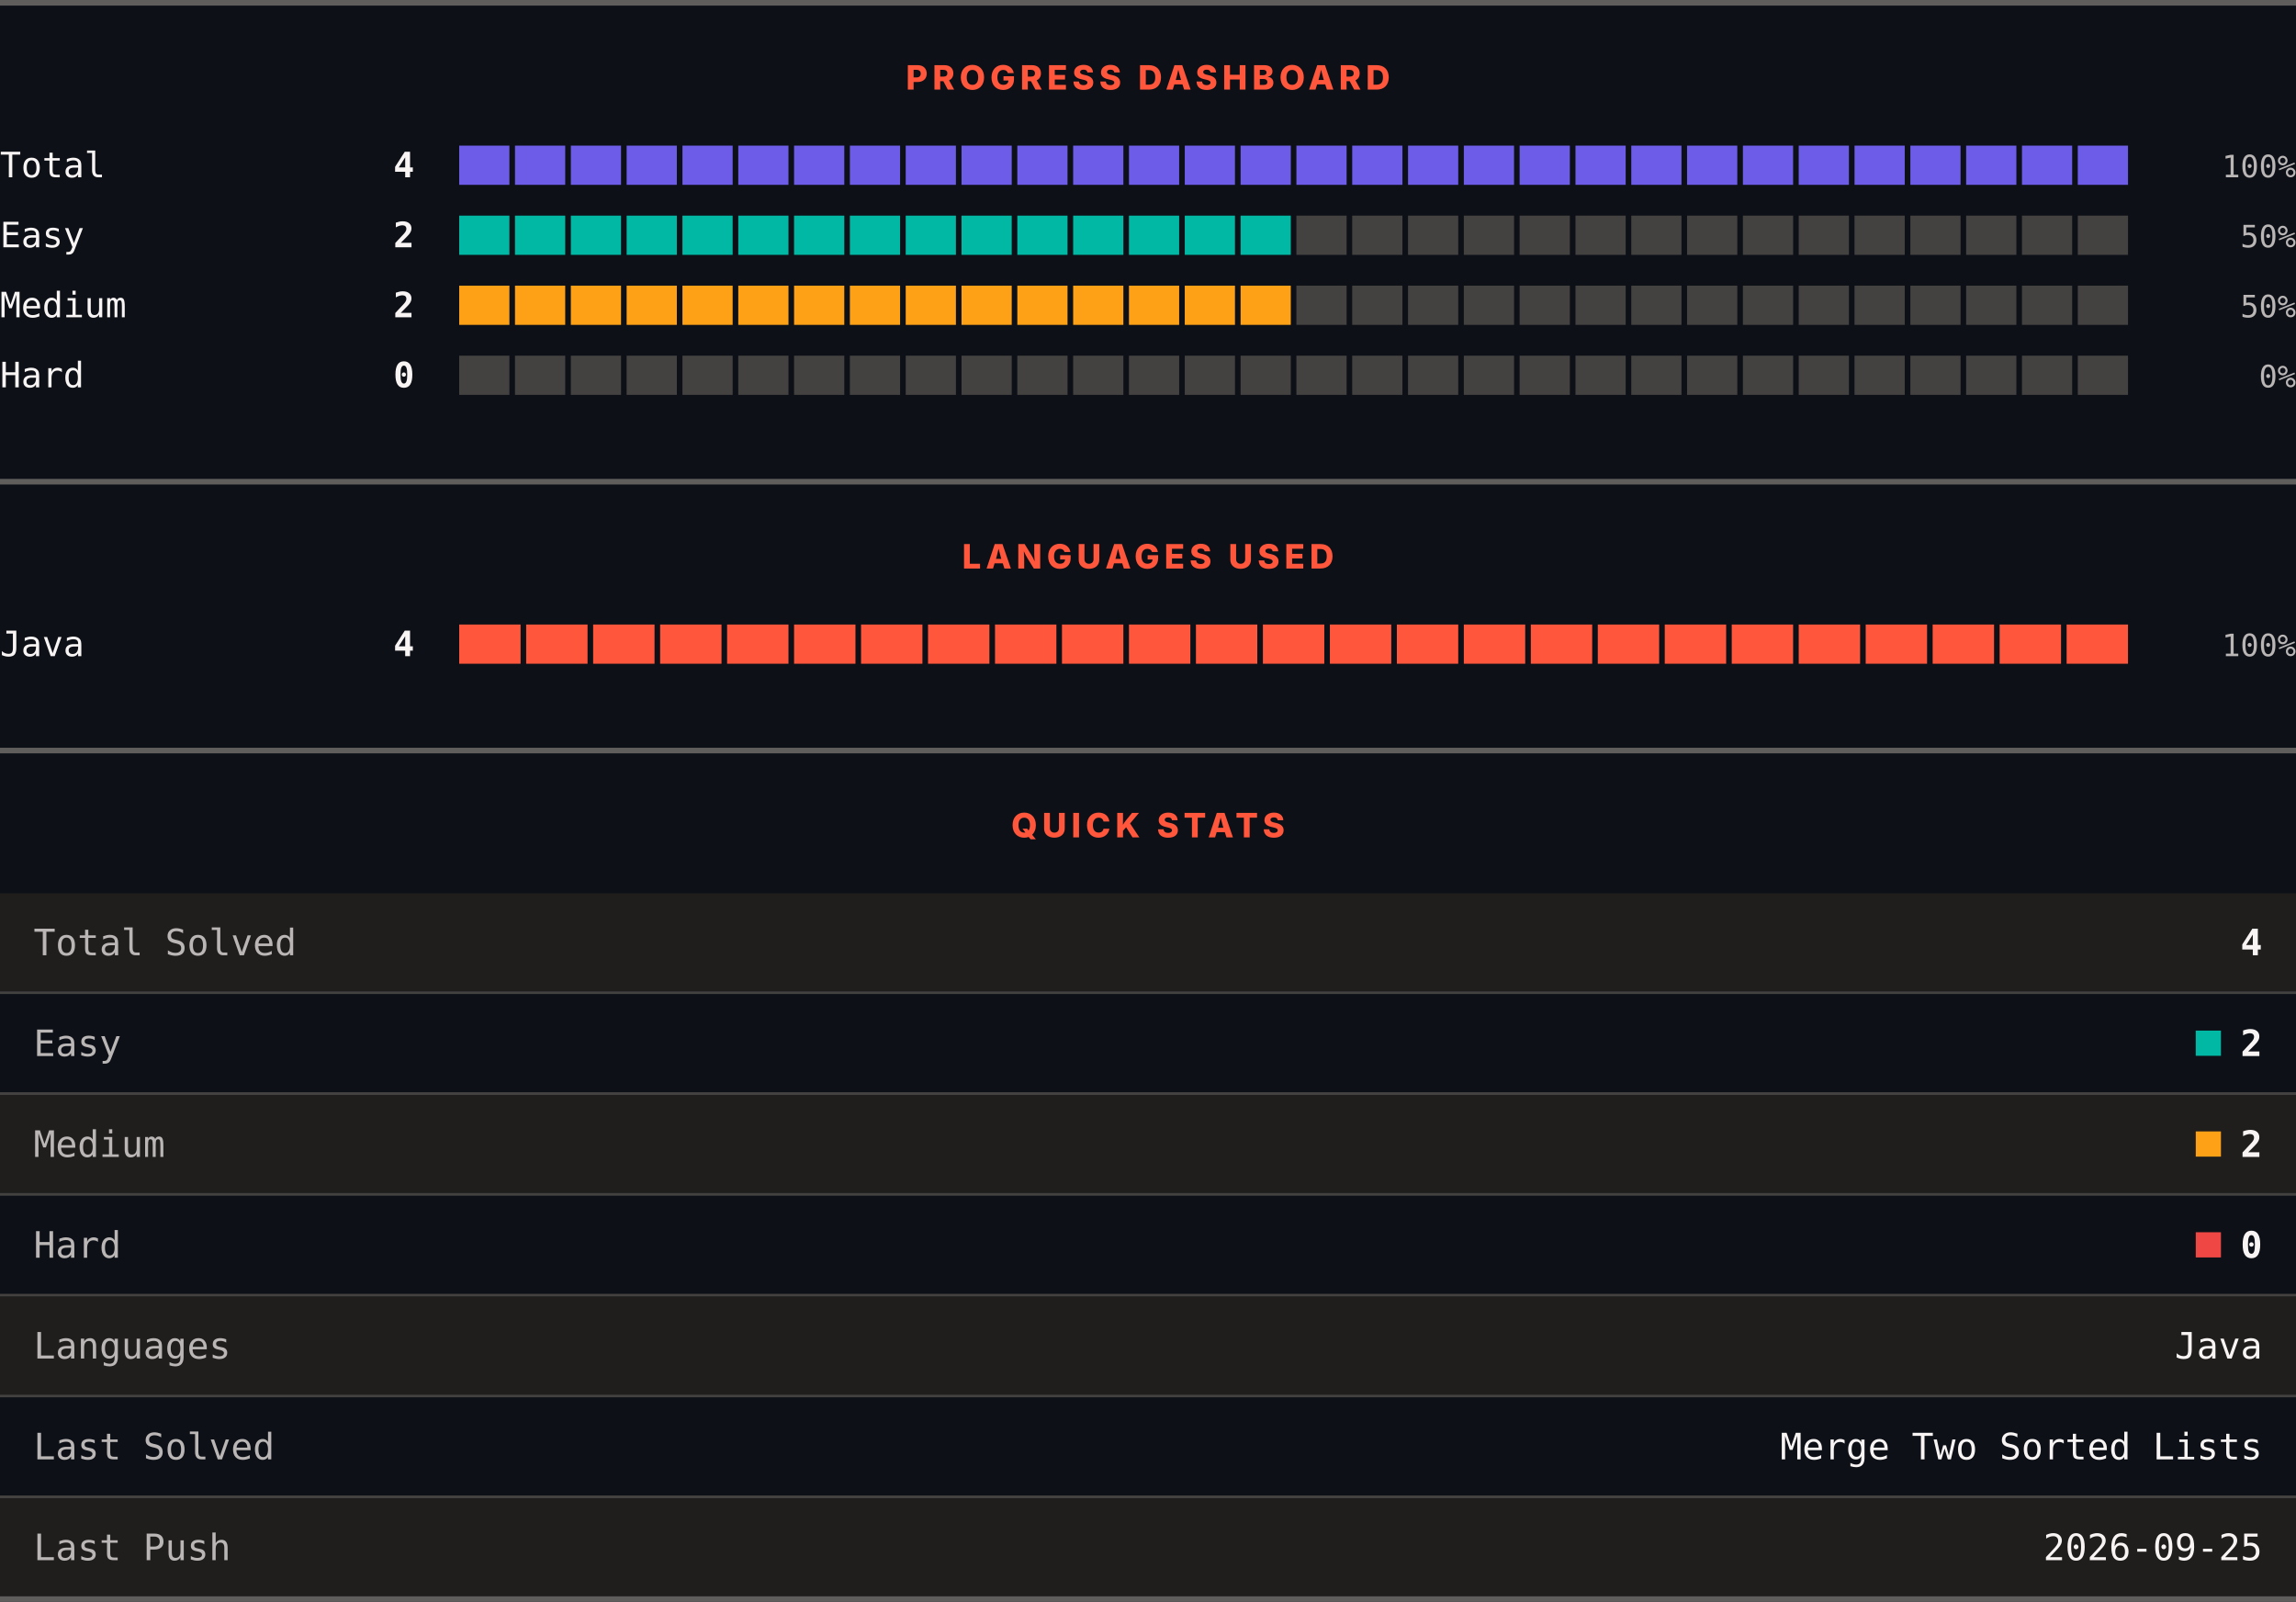
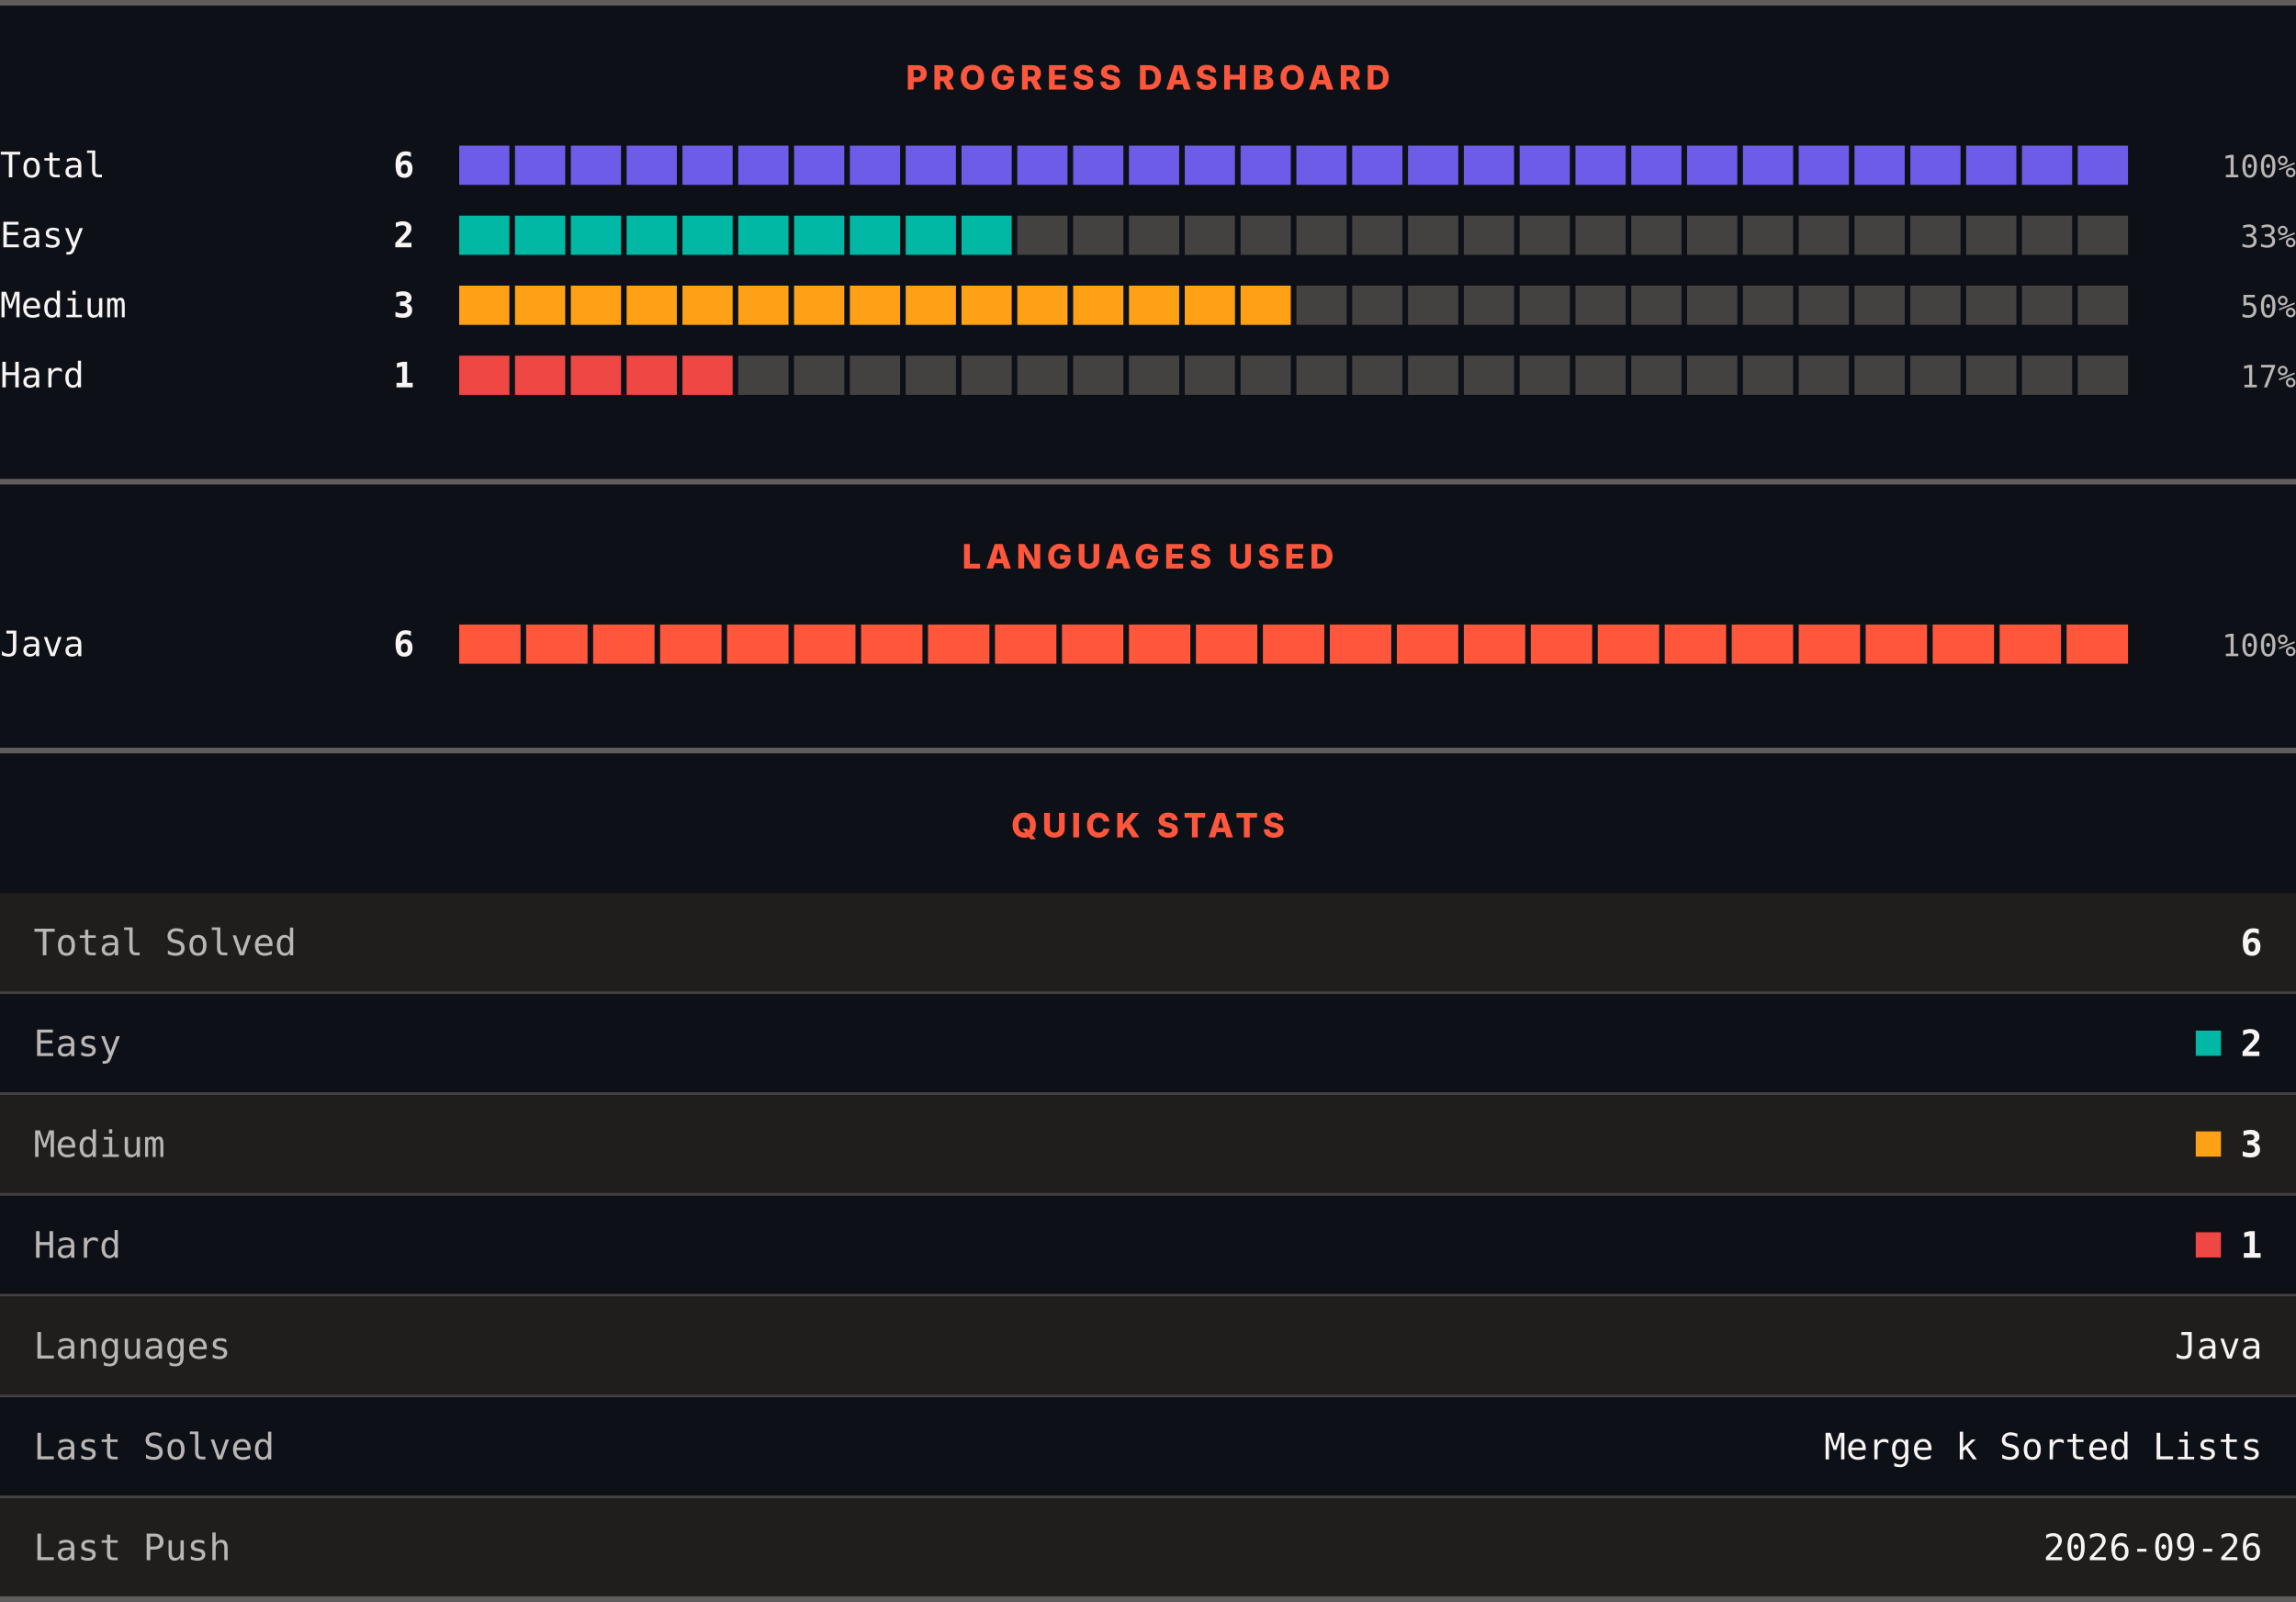
<svg xmlns="http://www.w3.org/2000/svg" width="820" height="572" viewBox="0 0 820 572" role="img" aria-label="LeetCode progress, languages and quick stats">
  <rect width="820" height="572" fill="#0d1117" />
  <rect x="0" y="0" width="820" height="2" fill="#605d5d" />
  <text x="410" y="32" text-anchor="middle" font-family="Archivo, system-ui, -apple-system, Segoe UI, sans-serif" font-size="12" font-weight="800" letter-spacing="1.68" fill="#ff563c">PROGRESS DASHBOARD</text>
  <text x="0" y="63.3" font-family="ui-monospace, SFMono-Regular, Menlo, Consolas, monospace" font-size="12.5" fill="#f8f4f4">Total</text>
-   <text x="148" y="63.3" text-anchor="end" font-family="ui-monospace, SFMono-Regular, Menlo, Consolas, monospace" font-size="12.5" font-weight="700" fill="#f8f4f4">4</text>
+   <text x="148" y="63.3" text-anchor="end" font-family="ui-monospace, SFMono-Regular, Menlo, Consolas, monospace" font-size="12.5" font-weight="700" fill="#f8f4f4">6</text>
  <rect x="164.00" y="52" width="17.93" height="14" fill="#6c5ce7" />
  <rect x="183.93" y="52" width="17.93" height="14" fill="#6c5ce7" />
  <rect x="203.87" y="52" width="17.93" height="14" fill="#6c5ce7" />
  <rect x="223.80" y="52" width="17.93" height="14" fill="#6c5ce7" />
  <rect x="243.73" y="52" width="17.93" height="14" fill="#6c5ce7" />
  <rect x="263.67" y="52" width="17.93" height="14" fill="#6c5ce7" />
  <rect x="283.60" y="52" width="17.93" height="14" fill="#6c5ce7" />
  <rect x="303.53" y="52" width="17.93" height="14" fill="#6c5ce7" />
  <rect x="323.47" y="52" width="17.93" height="14" fill="#6c5ce7" />
  <rect x="343.40" y="52" width="17.93" height="14" fill="#6c5ce7" />
  <rect x="363.33" y="52" width="17.93" height="14" fill="#6c5ce7" />
  <rect x="383.27" y="52" width="17.93" height="14" fill="#6c5ce7" />
  <rect x="403.20" y="52" width="17.93" height="14" fill="#6c5ce7" />
  <rect x="423.13" y="52" width="17.93" height="14" fill="#6c5ce7" />
  <rect x="443.07" y="52" width="17.93" height="14" fill="#6c5ce7" />
  <rect x="463.00" y="52" width="17.93" height="14" fill="#6c5ce7" />
  <rect x="482.93" y="52" width="17.93" height="14" fill="#6c5ce7" />
  <rect x="502.87" y="52" width="17.93" height="14" fill="#6c5ce7" />
  <rect x="522.80" y="52" width="17.93" height="14" fill="#6c5ce7" />
  <rect x="542.73" y="52" width="17.93" height="14" fill="#6c5ce7" />
  <rect x="562.67" y="52" width="17.93" height="14" fill="#6c5ce7" />
  <rect x="582.60" y="52" width="17.93" height="14" fill="#6c5ce7" />
  <rect x="602.53" y="52" width="17.93" height="14" fill="#6c5ce7" />
  <rect x="622.47" y="52" width="17.93" height="14" fill="#6c5ce7" />
  <rect x="642.40" y="52" width="17.93" height="14" fill="#6c5ce7" />
  <rect x="662.33" y="52" width="17.93" height="14" fill="#6c5ce7" />
  <rect x="682.27" y="52" width="17.93" height="14" fill="#6c5ce7" />
  <rect x="702.20" y="52" width="17.93" height="14" fill="#6c5ce7" />
  <rect x="722.13" y="52" width="17.93" height="14" fill="#6c5ce7" />
  <rect x="742.07" y="52" width="17.93" height="14" fill="#6c5ce7" />
  <text x="820" y="63.3" text-anchor="end" font-family="ui-monospace, SFMono-Regular, Menlo, Consolas, monospace" font-size="11" fill="#bab6b6">100%</text>
  <text x="0" y="88.3" font-family="ui-monospace, SFMono-Regular, Menlo, Consolas, monospace" font-size="12.5" fill="#f8f4f4">Easy</text>
  <text x="148" y="88.3" text-anchor="end" font-family="ui-monospace, SFMono-Regular, Menlo, Consolas, monospace" font-size="12.5" font-weight="700" fill="#f8f4f4">2</text>
  <rect x="164.00" y="77" width="17.93" height="14" fill="#00b8a3" />
  <rect x="183.93" y="77" width="17.93" height="14" fill="#00b8a3" />
  <rect x="203.87" y="77" width="17.93" height="14" fill="#00b8a3" />
  <rect x="223.80" y="77" width="17.93" height="14" fill="#00b8a3" />
  <rect x="243.73" y="77" width="17.93" height="14" fill="#00b8a3" />
  <rect x="263.67" y="77" width="17.93" height="14" fill="#00b8a3" />
  <rect x="283.60" y="77" width="17.93" height="14" fill="#00b8a3" />
  <rect x="303.53" y="77" width="17.93" height="14" fill="#00b8a3" />
  <rect x="323.47" y="77" width="17.93" height="14" fill="#00b8a3" />
  <rect x="343.40" y="77" width="17.93" height="14" fill="#00b8a3" />
-   <rect x="363.33" y="77" width="17.93" height="14" fill="#00b8a3" />
-   <rect x="383.27" y="77" width="17.93" height="14" fill="#00b8a3" />
-   <rect x="403.20" y="77" width="17.93" height="14" fill="#00b8a3" />
-   <rect x="423.13" y="77" width="17.93" height="14" fill="#00b8a3" />
-   <rect x="443.07" y="77" width="17.93" height="14" fill="#00b8a3" />
+   <rect x="363.33" y="77" width="17.93" height="14" fill="#444141" />
+   <rect x="383.27" y="77" width="17.93" height="14" fill="#444141" />
+   <rect x="403.20" y="77" width="17.93" height="14" fill="#444141" />
+   <rect x="423.13" y="77" width="17.93" height="14" fill="#444141" />
+   <rect x="443.07" y="77" width="17.93" height="14" fill="#444141" />
  <rect x="463.00" y="77" width="17.93" height="14" fill="#444141" />
  <rect x="482.93" y="77" width="17.93" height="14" fill="#444141" />
  <rect x="502.87" y="77" width="17.93" height="14" fill="#444141" />
  <rect x="522.80" y="77" width="17.93" height="14" fill="#444141" />
  <rect x="542.73" y="77" width="17.93" height="14" fill="#444141" />
  <rect x="562.67" y="77" width="17.93" height="14" fill="#444141" />
  <rect x="582.60" y="77" width="17.93" height="14" fill="#444141" />
  <rect x="602.53" y="77" width="17.93" height="14" fill="#444141" />
  <rect x="622.47" y="77" width="17.93" height="14" fill="#444141" />
  <rect x="642.40" y="77" width="17.93" height="14" fill="#444141" />
  <rect x="662.33" y="77" width="17.93" height="14" fill="#444141" />
  <rect x="682.27" y="77" width="17.93" height="14" fill="#444141" />
  <rect x="702.20" y="77" width="17.93" height="14" fill="#444141" />
  <rect x="722.13" y="77" width="17.93" height="14" fill="#444141" />
  <rect x="742.07" y="77" width="17.93" height="14" fill="#444141" />
-   <text x="820" y="88.3" text-anchor="end" font-family="ui-monospace, SFMono-Regular, Menlo, Consolas, monospace" font-size="11" fill="#bab6b6">50%</text>
+   <text x="820" y="88.3" text-anchor="end" font-family="ui-monospace, SFMono-Regular, Menlo, Consolas, monospace" font-size="11" fill="#bab6b6">33%</text>
  <text x="0" y="113.3" font-family="ui-monospace, SFMono-Regular, Menlo, Consolas, monospace" font-size="12.5" fill="#f8f4f4">Medium</text>
-   <text x="148" y="113.3" text-anchor="end" font-family="ui-monospace, SFMono-Regular, Menlo, Consolas, monospace" font-size="12.5" font-weight="700" fill="#f8f4f4">2</text>
+   <text x="148" y="113.3" text-anchor="end" font-family="ui-monospace, SFMono-Regular, Menlo, Consolas, monospace" font-size="12.5" font-weight="700" fill="#f8f4f4">3</text>
  <rect x="164.00" y="102" width="17.93" height="14" fill="#ffa116" />
  <rect x="183.93" y="102" width="17.93" height="14" fill="#ffa116" />
  <rect x="203.87" y="102" width="17.93" height="14" fill="#ffa116" />
  <rect x="223.80" y="102" width="17.93" height="14" fill="#ffa116" />
  <rect x="243.73" y="102" width="17.93" height="14" fill="#ffa116" />
  <rect x="263.67" y="102" width="17.93" height="14" fill="#ffa116" />
  <rect x="283.60" y="102" width="17.93" height="14" fill="#ffa116" />
  <rect x="303.53" y="102" width="17.93" height="14" fill="#ffa116" />
  <rect x="323.47" y="102" width="17.93" height="14" fill="#ffa116" />
  <rect x="343.40" y="102" width="17.93" height="14" fill="#ffa116" />
  <rect x="363.33" y="102" width="17.93" height="14" fill="#ffa116" />
  <rect x="383.27" y="102" width="17.93" height="14" fill="#ffa116" />
  <rect x="403.20" y="102" width="17.93" height="14" fill="#ffa116" />
  <rect x="423.13" y="102" width="17.93" height="14" fill="#ffa116" />
  <rect x="443.07" y="102" width="17.93" height="14" fill="#ffa116" />
  <rect x="463.00" y="102" width="17.93" height="14" fill="#444141" />
  <rect x="482.93" y="102" width="17.93" height="14" fill="#444141" />
  <rect x="502.87" y="102" width="17.93" height="14" fill="#444141" />
  <rect x="522.80" y="102" width="17.93" height="14" fill="#444141" />
  <rect x="542.73" y="102" width="17.93" height="14" fill="#444141" />
  <rect x="562.67" y="102" width="17.93" height="14" fill="#444141" />
  <rect x="582.60" y="102" width="17.93" height="14" fill="#444141" />
  <rect x="602.53" y="102" width="17.93" height="14" fill="#444141" />
  <rect x="622.47" y="102" width="17.93" height="14" fill="#444141" />
  <rect x="642.40" y="102" width="17.93" height="14" fill="#444141" />
  <rect x="662.33" y="102" width="17.93" height="14" fill="#444141" />
  <rect x="682.27" y="102" width="17.93" height="14" fill="#444141" />
  <rect x="702.20" y="102" width="17.93" height="14" fill="#444141" />
  <rect x="722.13" y="102" width="17.93" height="14" fill="#444141" />
  <rect x="742.07" y="102" width="17.93" height="14" fill="#444141" />
  <text x="820" y="113.3" text-anchor="end" font-family="ui-monospace, SFMono-Regular, Menlo, Consolas, monospace" font-size="11" fill="#bab6b6">50%</text>
  <text x="0" y="138.3" font-family="ui-monospace, SFMono-Regular, Menlo, Consolas, monospace" font-size="12.5" fill="#f8f4f4">Hard</text>
-   <text x="148" y="138.3" text-anchor="end" font-family="ui-monospace, SFMono-Regular, Menlo, Consolas, monospace" font-size="12.5" font-weight="700" fill="#f8f4f4">0</text>
-   <rect x="164.00" y="127" width="17.93" height="14" fill="#444141" />
-   <rect x="183.93" y="127" width="17.93" height="14" fill="#444141" />
-   <rect x="203.87" y="127" width="17.93" height="14" fill="#444141" />
-   <rect x="223.80" y="127" width="17.93" height="14" fill="#444141" />
-   <rect x="243.73" y="127" width="17.93" height="14" fill="#444141" />
+   <text x="148" y="138.3" text-anchor="end" font-family="ui-monospace, SFMono-Regular, Menlo, Consolas, monospace" font-size="12.5" font-weight="700" fill="#f8f4f4">1</text>
+   <rect x="164.00" y="127" width="17.93" height="14" fill="#ef4743" />
+   <rect x="183.93" y="127" width="17.93" height="14" fill="#ef4743" />
+   <rect x="203.87" y="127" width="17.93" height="14" fill="#ef4743" />
+   <rect x="223.80" y="127" width="17.93" height="14" fill="#ef4743" />
+   <rect x="243.73" y="127" width="17.93" height="14" fill="#ef4743" />
  <rect x="263.67" y="127" width="17.93" height="14" fill="#444141" />
  <rect x="283.60" y="127" width="17.93" height="14" fill="#444141" />
  <rect x="303.53" y="127" width="17.93" height="14" fill="#444141" />
  <rect x="323.47" y="127" width="17.93" height="14" fill="#444141" />
  <rect x="343.40" y="127" width="17.93" height="14" fill="#444141" />
  <rect x="363.33" y="127" width="17.93" height="14" fill="#444141" />
  <rect x="383.27" y="127" width="17.93" height="14" fill="#444141" />
  <rect x="403.20" y="127" width="17.93" height="14" fill="#444141" />
  <rect x="423.13" y="127" width="17.93" height="14" fill="#444141" />
  <rect x="443.07" y="127" width="17.93" height="14" fill="#444141" />
  <rect x="463.00" y="127" width="17.93" height="14" fill="#444141" />
  <rect x="482.93" y="127" width="17.93" height="14" fill="#444141" />
  <rect x="502.87" y="127" width="17.93" height="14" fill="#444141" />
  <rect x="522.80" y="127" width="17.93" height="14" fill="#444141" />
  <rect x="542.73" y="127" width="17.93" height="14" fill="#444141" />
  <rect x="562.67" y="127" width="17.93" height="14" fill="#444141" />
  <rect x="582.60" y="127" width="17.93" height="14" fill="#444141" />
  <rect x="602.53" y="127" width="17.93" height="14" fill="#444141" />
  <rect x="622.47" y="127" width="17.93" height="14" fill="#444141" />
  <rect x="642.40" y="127" width="17.93" height="14" fill="#444141" />
  <rect x="662.33" y="127" width="17.93" height="14" fill="#444141" />
  <rect x="682.27" y="127" width="17.93" height="14" fill="#444141" />
  <rect x="702.20" y="127" width="17.93" height="14" fill="#444141" />
  <rect x="722.13" y="127" width="17.93" height="14" fill="#444141" />
  <rect x="742.07" y="127" width="17.93" height="14" fill="#444141" />
-   <text x="820" y="138.3" text-anchor="end" font-family="ui-monospace, SFMono-Regular, Menlo, Consolas, monospace" font-size="11" fill="#bab6b6">0%</text>
+   <text x="820" y="138.3" text-anchor="end" font-family="ui-monospace, SFMono-Regular, Menlo, Consolas, monospace" font-size="11" fill="#bab6b6">17%</text>
  <rect x="0" y="171" width="820" height="2" fill="#605d5d" />
  <text x="410" y="203" text-anchor="middle" font-family="Archivo, system-ui, -apple-system, Segoe UI, sans-serif" font-size="12" font-weight="800" letter-spacing="1.68" fill="#ff563c">LANGUAGES USED</text>
  <text x="0" y="234.3" font-family="ui-monospace, SFMono-Regular, Menlo, Consolas, monospace" font-size="12.5" fill="#f8f4f4">Java</text>
-   <text x="148" y="234.3" text-anchor="end" font-family="ui-monospace, SFMono-Regular, Menlo, Consolas, monospace" font-size="12.5" font-weight="700" fill="#f8f4f4">4</text>
+   <text x="148" y="234.3" text-anchor="end" font-family="ui-monospace, SFMono-Regular, Menlo, Consolas, monospace" font-size="12.5" font-weight="700" fill="#f8f4f4">6</text>
  <rect x="164.00" y="223" width="21.92" height="14" fill="#ff563c" />
  <rect x="187.92" y="223" width="21.92" height="14" fill="#ff563c" />
  <rect x="211.84" y="223" width="21.92" height="14" fill="#ff563c" />
  <rect x="235.76" y="223" width="21.92" height="14" fill="#ff563c" />
  <rect x="259.68" y="223" width="21.92" height="14" fill="#ff563c" />
  <rect x="283.60" y="223" width="21.92" height="14" fill="#ff563c" />
  <rect x="307.52" y="223" width="21.92" height="14" fill="#ff563c" />
  <rect x="331.44" y="223" width="21.92" height="14" fill="#ff563c" />
  <rect x="355.36" y="223" width="21.92" height="14" fill="#ff563c" />
  <rect x="379.28" y="223" width="21.92" height="14" fill="#ff563c" />
  <rect x="403.20" y="223" width="21.92" height="14" fill="#ff563c" />
  <rect x="427.12" y="223" width="21.92" height="14" fill="#ff563c" />
  <rect x="451.04" y="223" width="21.92" height="14" fill="#ff563c" />
  <rect x="474.96" y="223" width="21.92" height="14" fill="#ff563c" />
  <rect x="498.88" y="223" width="21.92" height="14" fill="#ff563c" />
  <rect x="522.80" y="223" width="21.92" height="14" fill="#ff563c" />
  <rect x="546.72" y="223" width="21.92" height="14" fill="#ff563c" />
  <rect x="570.64" y="223" width="21.92" height="14" fill="#ff563c" />
  <rect x="594.56" y="223" width="21.92" height="14" fill="#ff563c" />
  <rect x="618.48" y="223" width="21.92" height="14" fill="#ff563c" />
  <rect x="642.40" y="223" width="21.92" height="14" fill="#ff563c" />
  <rect x="666.32" y="223" width="21.92" height="14" fill="#ff563c" />
  <rect x="690.24" y="223" width="21.92" height="14" fill="#ff563c" />
  <rect x="714.16" y="223" width="21.92" height="14" fill="#ff563c" />
  <rect x="738.08" y="223" width="21.92" height="14" fill="#ff563c" />
  <text x="820" y="234.3" text-anchor="end" font-family="ui-monospace, SFMono-Regular, Menlo, Consolas, monospace" font-size="11" fill="#bab6b6">100%</text>
  <rect x="0" y="267" width="820" height="2" fill="#605d5d" />
  <text x="410" y="299" text-anchor="middle" font-family="Archivo, system-ui, -apple-system, Segoe UI, sans-serif" font-size="12" font-weight="800" letter-spacing="1.68" fill="#ff563c">QUICK STATS</text>
  <rect x="0" y="319" width="820" height="35" fill="#201e1d" />
  <text x="12" y="341.1" font-family="ui-monospace, SFMono-Regular, Menlo, Consolas, monospace" font-size="13" fill="#bab6b6">Total Solved</text>
-   <text x="808" y="341.1" text-anchor="end" font-family="ui-monospace, SFMono-Regular, Menlo, Consolas, monospace" font-size="13" font-weight="700" fill="#f8f4f4">4</text>
+   <text x="808" y="341.1" text-anchor="end" font-family="ui-monospace, SFMono-Regular, Menlo, Consolas, monospace" font-size="13" font-weight="700" fill="#f8f4f4">6</text>
  <rect x="0" y="354" width="820" height="1" fill="#444141" />
  <rect x="0" y="355" width="820" height="35" fill="#0d1117" />
  <text x="12" y="377.1" font-family="ui-monospace, SFMono-Regular, Menlo, Consolas, monospace" font-size="13" fill="#bab6b6">Easy</text>
  <rect x="784.2" y="368" width="9" height="9" fill="#00b8a3" />
  <text x="808" y="377.1" text-anchor="end" font-family="ui-monospace, SFMono-Regular, Menlo, Consolas, monospace" font-size="13" font-weight="700" fill="#f8f4f4">2</text>
  <rect x="0" y="390" width="820" height="1" fill="#444141" />
  <rect x="0" y="391" width="820" height="35" fill="#201e1d" />
  <text x="12" y="413.1" font-family="ui-monospace, SFMono-Regular, Menlo, Consolas, monospace" font-size="13" fill="#bab6b6">Medium</text>
  <rect x="784.2" y="404" width="9" height="9" fill="#ffa116" />
-   <text x="808" y="413.1" text-anchor="end" font-family="ui-monospace, SFMono-Regular, Menlo, Consolas, monospace" font-size="13" font-weight="700" fill="#f8f4f4">2</text>
+   <text x="808" y="413.1" text-anchor="end" font-family="ui-monospace, SFMono-Regular, Menlo, Consolas, monospace" font-size="13" font-weight="700" fill="#f8f4f4">3</text>
  <rect x="0" y="426" width="820" height="1" fill="#444141" />
  <rect x="0" y="427" width="820" height="35" fill="#0d1117" />
  <text x="12" y="449.1" font-family="ui-monospace, SFMono-Regular, Menlo, Consolas, monospace" font-size="13" fill="#bab6b6">Hard</text>
  <rect x="784.2" y="440" width="9" height="9" fill="#ef4743" />
-   <text x="808" y="449.1" text-anchor="end" font-family="ui-monospace, SFMono-Regular, Menlo, Consolas, monospace" font-size="13" font-weight="700" fill="#f8f4f4">0</text>
+   <text x="808" y="449.1" text-anchor="end" font-family="ui-monospace, SFMono-Regular, Menlo, Consolas, monospace" font-size="13" font-weight="700" fill="#f8f4f4">1</text>
  <rect x="0" y="462" width="820" height="1" fill="#444141" />
  <rect x="0" y="463" width="820" height="35" fill="#201e1d" />
  <text x="12" y="485.1" font-family="ui-monospace, SFMono-Regular, Menlo, Consolas, monospace" font-size="13" fill="#bab6b6">Languages</text>
  <text x="808" y="485.1" text-anchor="end" font-family="ui-monospace, SFMono-Regular, Menlo, Consolas, monospace" font-size="13" fill="#f8f4f4">Java</text>
  <rect x="0" y="498" width="820" height="1" fill="#444141" />
  <rect x="0" y="499" width="820" height="35" fill="#0d1117" />
  <text x="12" y="521.1" font-family="ui-monospace, SFMono-Regular, Menlo, Consolas, monospace" font-size="13" fill="#bab6b6">Last Solved</text>
-   <text x="808" y="521.1" text-anchor="end" font-family="ui-monospace, SFMono-Regular, Menlo, Consolas, monospace" font-size="13" fill="#f8f4f4">Merge Two Sorted Lists</text>
+   <text x="808" y="521.1" text-anchor="end" font-family="ui-monospace, SFMono-Regular, Menlo, Consolas, monospace" font-size="13" fill="#f8f4f4">Merge k Sorted Lists</text>
  <rect x="0" y="534" width="820" height="1" fill="#444141" />
  <rect x="0" y="535" width="820" height="35" fill="#201e1d" />
  <text x="12" y="557.1" font-family="ui-monospace, SFMono-Regular, Menlo, Consolas, monospace" font-size="13" fill="#bab6b6">Last Push</text>
-   <text x="808" y="557.1" text-anchor="end" font-family="ui-monospace, SFMono-Regular, Menlo, Consolas, monospace" font-size="13" fill="#f8f4f4">2026-09-25</text>
+   <text x="808" y="557.1" text-anchor="end" font-family="ui-monospace, SFMono-Regular, Menlo, Consolas, monospace" font-size="13" fill="#f8f4f4">2026-09-26</text>
  <rect x="0" y="570" width="820" height="2" fill="#605d5d" />
</svg>
